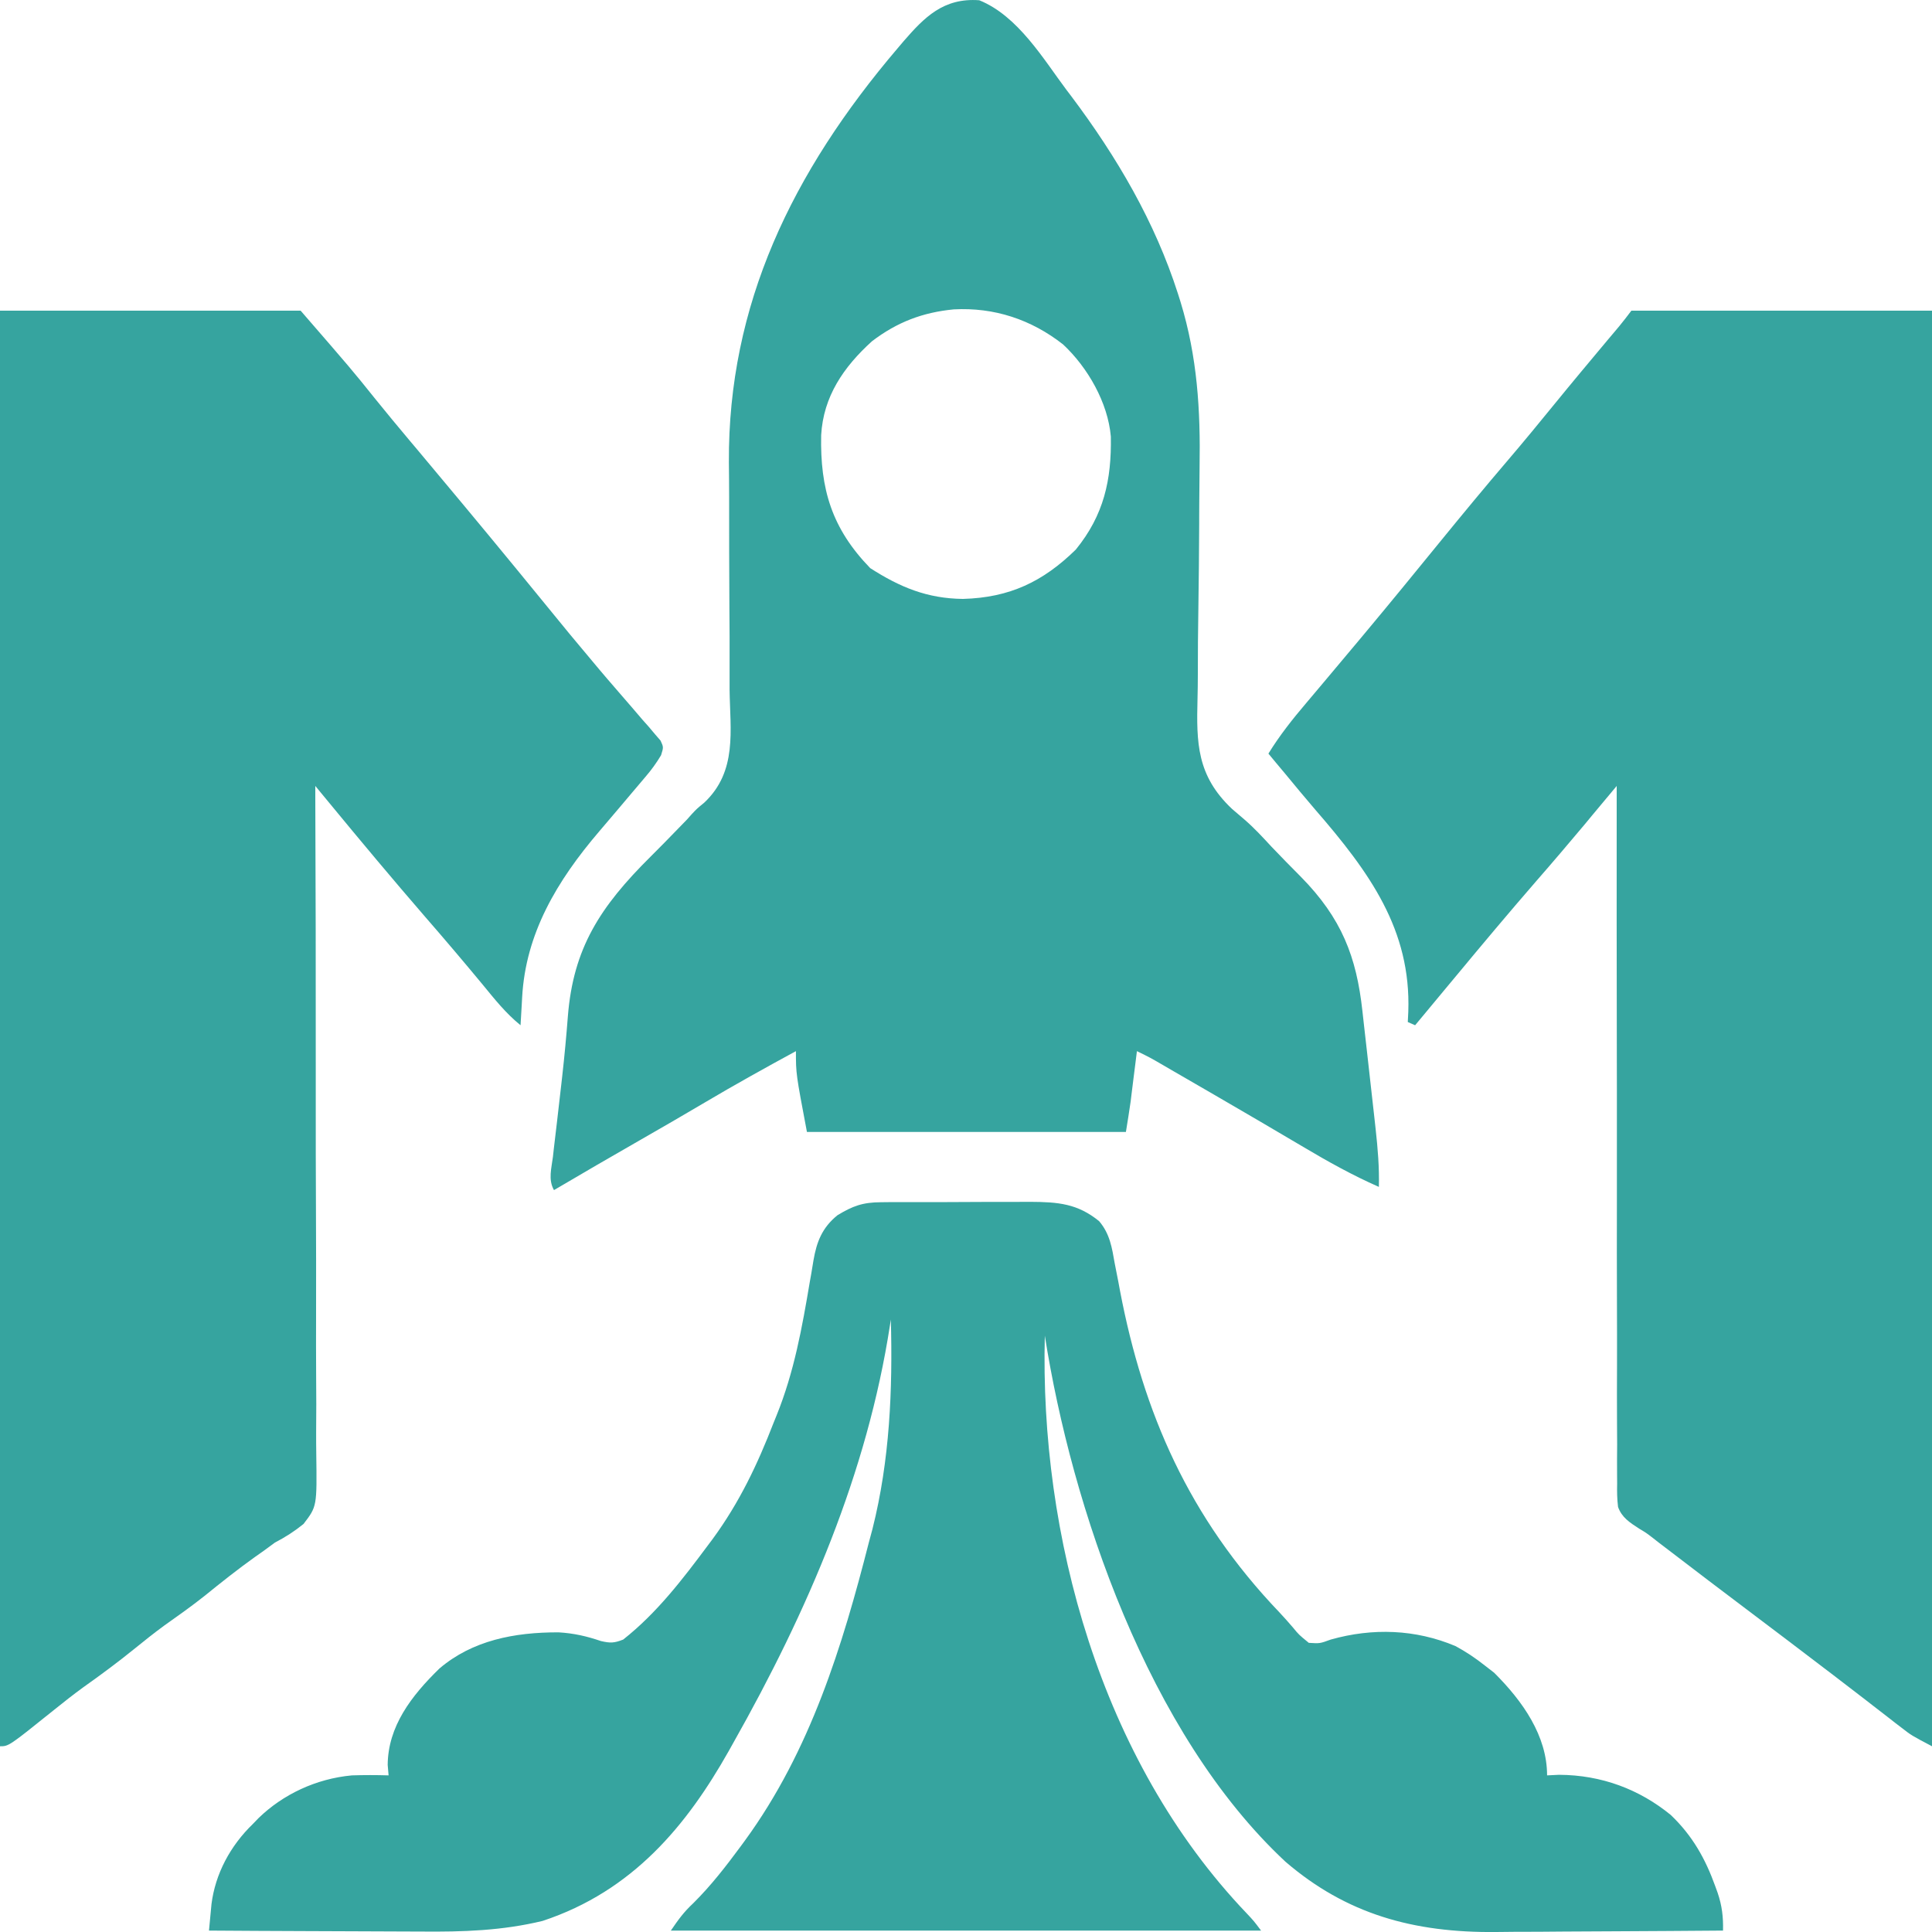
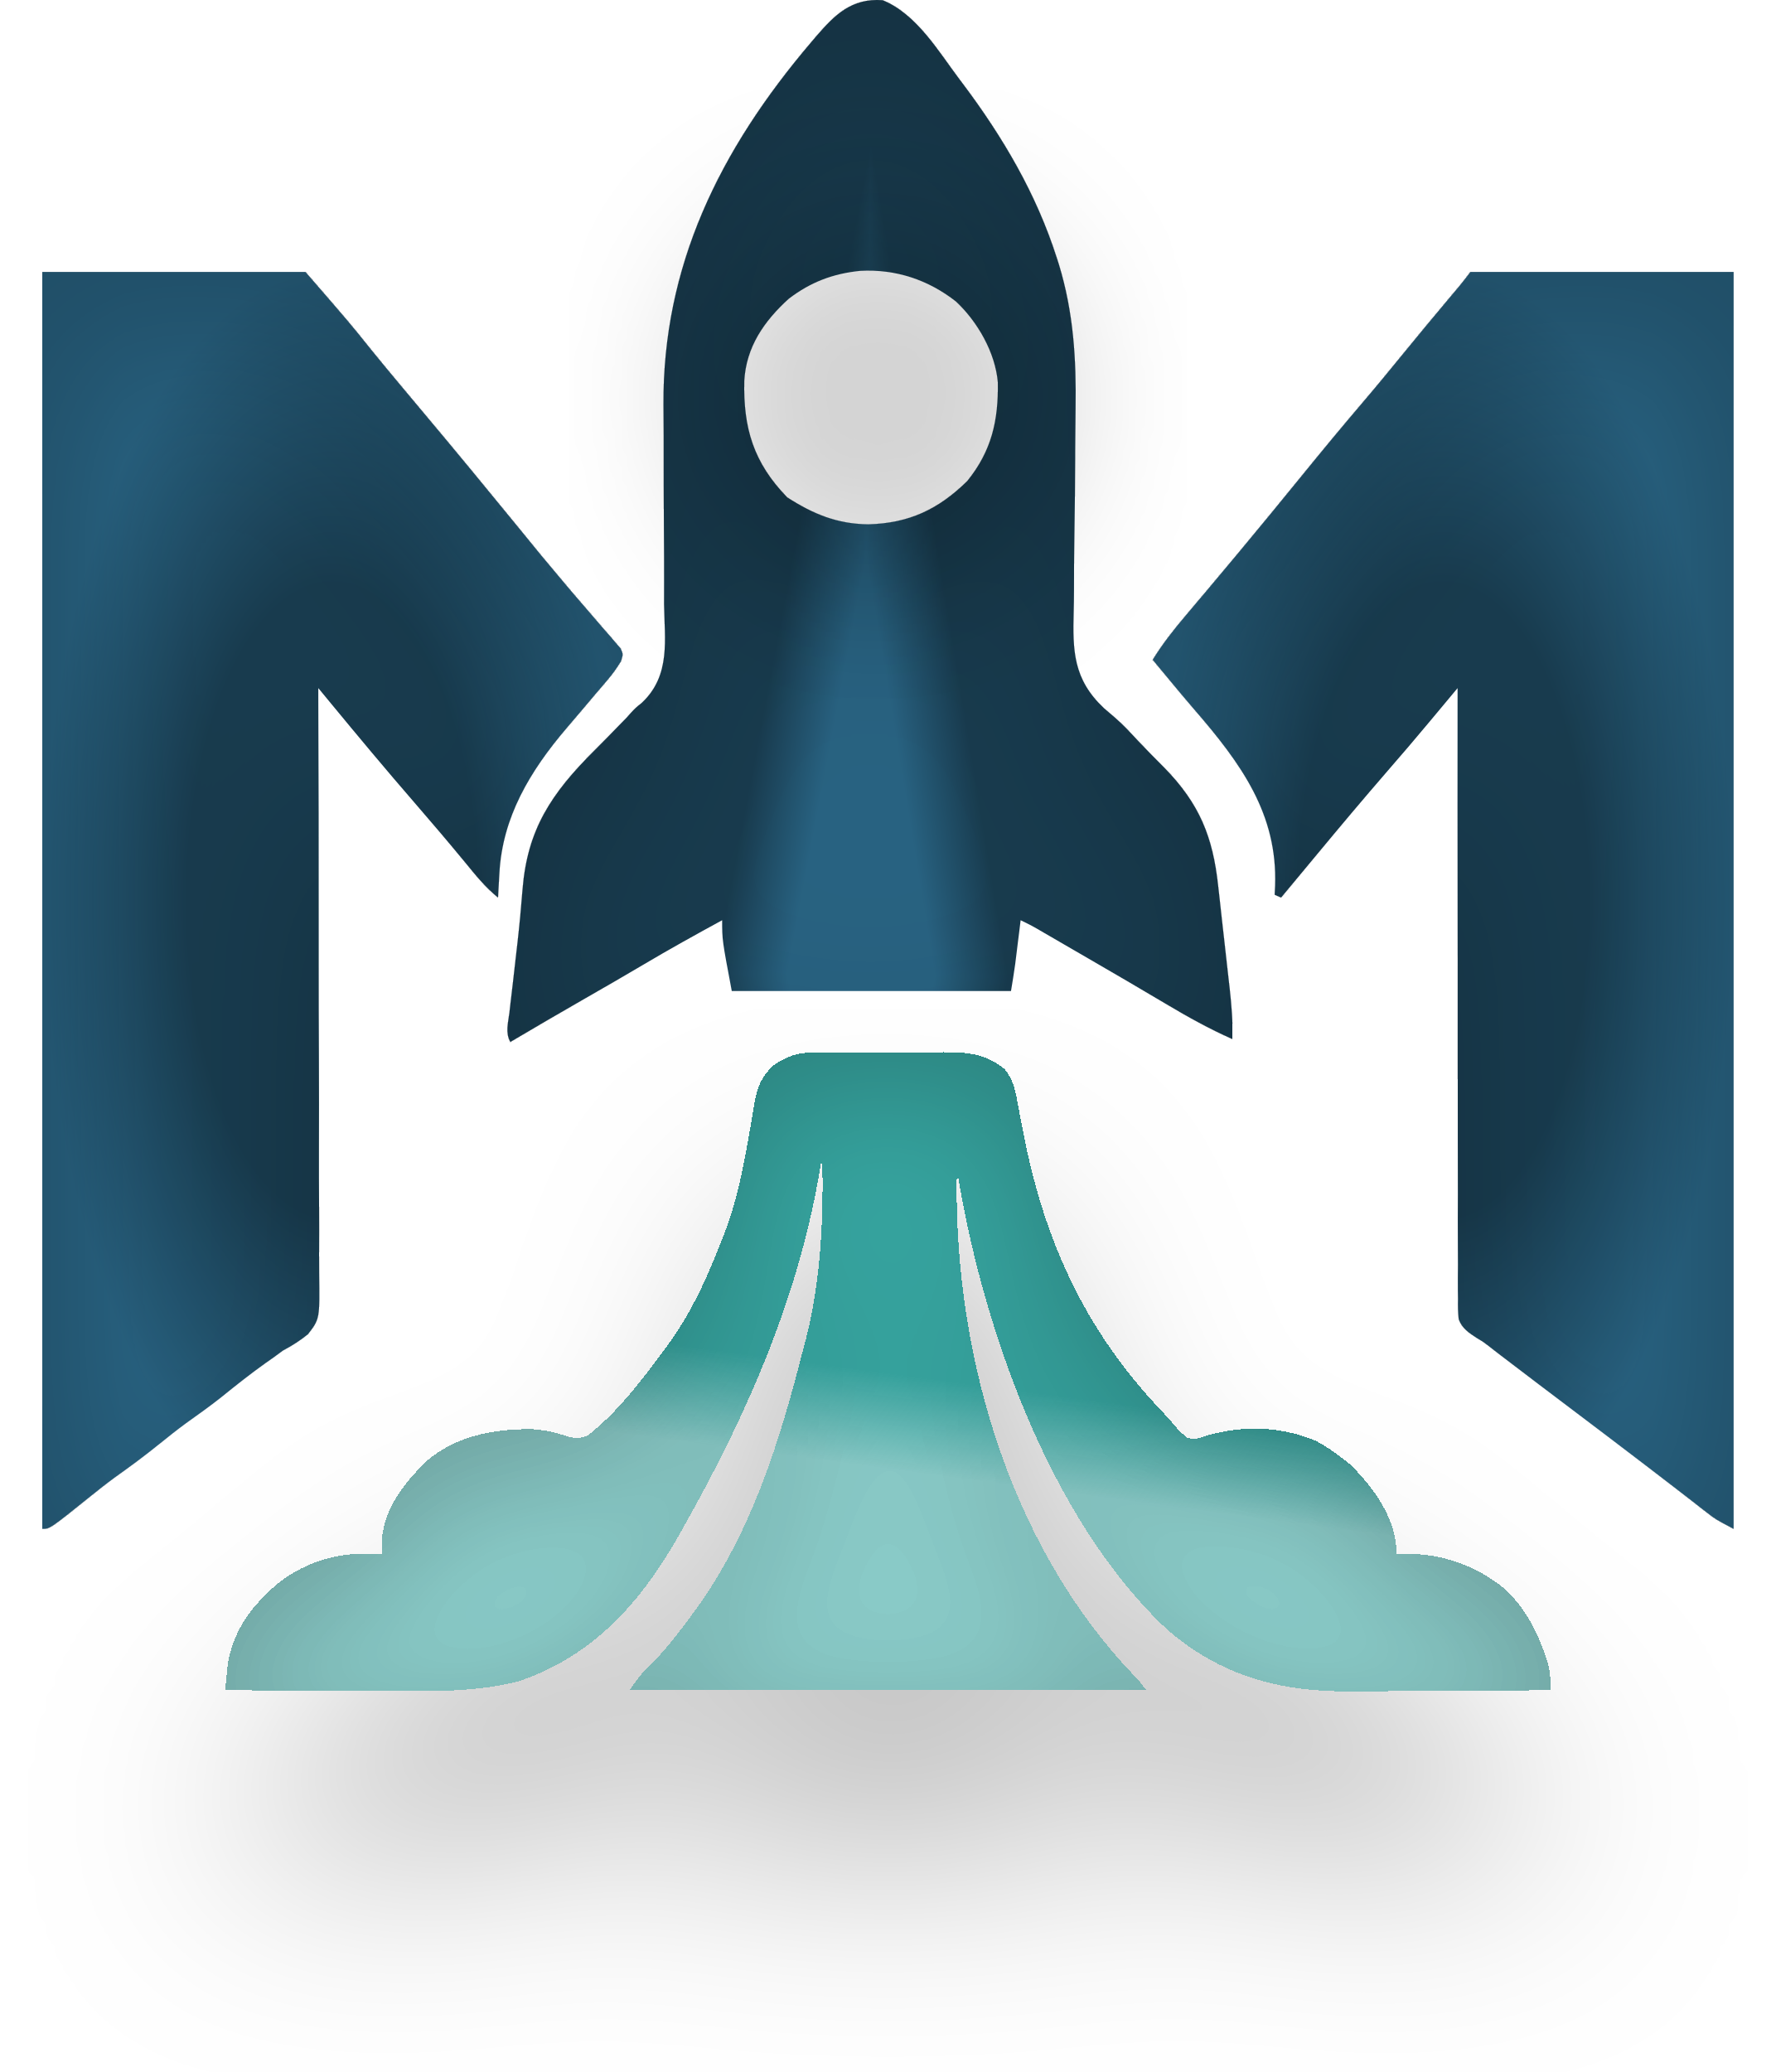
- <svg xmlns="http://www.w3.org/2000/svg" width="30" height="30" viewBox="0 0 30 30" fill="none">
-   <path d="M0 4.824C1.54 4.824 3.081 4.824 4.668 4.824C5.464 5.742 5.464 5.742 5.827 6.194C6.002 6.412 6.182 6.627 6.361 6.841C6.395 6.882 6.429 6.922 6.464 6.963C6.567 7.087 6.671 7.211 6.774 7.334C7.323 7.989 7.868 8.648 8.407 9.309C8.853 9.856 8.853 9.856 9.307 10.397C9.366 10.466 9.366 10.466 9.426 10.537C9.503 10.627 9.581 10.718 9.659 10.807C9.765 10.928 9.869 11.05 9.973 11.172C10.007 11.211 10.041 11.249 10.077 11.289C10.108 11.326 10.139 11.363 10.171 11.401C10.199 11.434 10.227 11.466 10.257 11.5C10.304 11.602 10.304 11.602 10.265 11.727C10.193 11.847 10.117 11.953 10.024 12.061C9.992 12.1 9.959 12.139 9.925 12.178C9.873 12.239 9.873 12.239 9.82 12.302C9.747 12.388 9.675 12.474 9.602 12.56C9.504 12.676 9.406 12.792 9.307 12.907C8.644 13.682 8.162 14.499 8.108 15.484C8.106 15.526 8.103 15.568 8.101 15.611C8.095 15.714 8.089 15.817 8.083 15.92C7.854 15.734 7.682 15.517 7.5 15.295C7.206 14.94 6.907 14.587 6.603 14.238C6.097 13.653 5.602 13.061 5.112 12.466C5.051 12.393 5.051 12.393 4.989 12.317C4.958 12.28 4.927 12.243 4.896 12.204C4.896 12.262 4.896 12.32 4.896 12.38C4.902 13.753 4.904 15.126 4.903 16.499C4.903 16.668 4.903 16.837 4.903 17.006C4.903 17.057 4.903 17.057 4.903 17.108C4.902 17.653 4.904 18.198 4.906 18.742C4.909 19.301 4.909 19.86 4.908 20.42C4.907 20.733 4.907 21.047 4.909 21.361C4.912 21.657 4.912 21.953 4.909 22.248C4.909 22.357 4.909 22.465 4.911 22.573C4.922 23.392 4.922 23.392 4.713 23.664C4.571 23.779 4.434 23.867 4.269 23.953C4.213 23.995 4.157 24.036 4.099 24.078C4.053 24.111 4.007 24.143 3.96 24.176C3.688 24.37 3.431 24.575 3.174 24.783C2.971 24.944 2.759 25.094 2.547 25.244C2.386 25.362 2.232 25.485 2.078 25.61C1.823 25.817 1.561 26.01 1.292 26.201C1.139 26.312 0.993 26.428 0.847 26.545C0.136 27.116 0.136 27.116 0 27.116C0 19.76 0 12.403 0 4.824Z" fill="#36A49F" />
-   <path d="M25.332 4.824C26.872 4.824 28.413 4.824 30 4.824C30 12.18 30 19.537 30 27.116C29.68 26.947 29.68 26.947 29.531 26.831C29.498 26.806 29.464 26.78 29.43 26.754C29.395 26.726 29.36 26.699 29.324 26.671C29.248 26.612 29.172 26.553 29.095 26.494C29.056 26.464 29.018 26.434 28.978 26.403C28.796 26.262 28.614 26.123 28.431 25.983C28.396 25.957 28.36 25.93 28.324 25.902C27.954 25.619 27.582 25.338 27.211 25.058C26.759 24.717 26.307 24.375 25.858 24.03C25.825 24.005 25.792 23.98 25.758 23.954C25.712 23.918 25.712 23.918 25.665 23.881C25.562 23.802 25.562 23.802 25.455 23.738C25.303 23.64 25.183 23.562 25.125 23.4C25.11 23.277 25.108 23.159 25.111 23.036C25.11 22.967 25.11 22.967 25.11 22.896C25.108 22.74 25.11 22.585 25.111 22.43C25.11 22.319 25.11 22.207 25.109 22.096C25.107 21.794 25.108 21.492 25.109 21.19C25.11 20.874 25.109 20.558 25.108 20.242C25.106 19.712 25.106 19.182 25.107 18.652C25.108 18.106 25.108 17.56 25.107 17.014C25.107 16.981 25.107 16.947 25.107 16.912C25.106 16.744 25.106 16.575 25.106 16.406C25.103 15.005 25.103 13.605 25.104 12.204C25.081 12.232 25.059 12.259 25.035 12.287C24.931 12.413 24.826 12.538 24.721 12.663C24.668 12.728 24.668 12.728 24.613 12.794C24.362 13.093 24.109 13.391 23.852 13.685C23.427 14.175 23.012 14.67 22.6 15.167C22.537 15.242 22.474 15.318 22.411 15.394C22.265 15.569 22.119 15.744 21.974 15.92C21.936 15.903 21.898 15.887 21.86 15.87C21.862 15.817 21.865 15.764 21.868 15.709C21.912 14.44 21.27 13.548 20.422 12.571C20.265 12.389 20.113 12.204 19.96 12.019C19.908 11.957 19.857 11.895 19.805 11.834C19.769 11.79 19.733 11.747 19.696 11.702C19.869 11.421 20.069 11.168 20.287 10.912C20.359 10.827 20.43 10.742 20.502 10.657C20.538 10.614 20.575 10.57 20.612 10.526C20.783 10.323 20.953 10.12 21.123 9.917C21.156 9.877 21.189 9.838 21.223 9.797C21.603 9.342 21.977 8.884 22.351 8.425C22.704 7.992 23.06 7.561 23.424 7.135C23.666 6.852 23.901 6.565 24.136 6.277C24.408 5.943 24.685 5.612 24.962 5.281C24.994 5.243 25.026 5.205 25.059 5.166C25.087 5.133 25.115 5.099 25.144 5.065C25.209 4.986 25.271 4.905 25.332 4.824Z" fill="#36A49F" />
-   <path d="M13.684 18.668C13.777 18.667 13.777 18.667 13.87 18.666C13.937 18.666 14.003 18.666 14.071 18.666C14.173 18.666 14.173 18.666 14.277 18.666C14.422 18.665 14.566 18.665 14.71 18.666C14.931 18.666 15.151 18.664 15.372 18.663C15.512 18.663 15.652 18.663 15.793 18.663C15.891 18.662 15.891 18.662 15.992 18.662C16.433 18.664 16.732 18.69 17.067 18.962C17.235 19.159 17.267 19.377 17.309 19.616C17.328 19.711 17.346 19.806 17.365 19.901C17.374 19.949 17.383 19.997 17.392 20.046C17.753 21.934 18.457 23.562 19.866 25.036C19.938 25.113 20.009 25.192 20.077 25.272C20.168 25.383 20.168 25.383 20.323 25.51C20.494 25.521 20.494 25.521 20.664 25.459C21.314 25.275 21.981 25.299 22.6 25.56C22.765 25.649 22.911 25.747 23.055 25.861C23.103 25.898 23.151 25.936 23.201 25.974C23.647 26.418 24.023 26.955 24.023 27.568C24.084 27.565 24.145 27.562 24.208 27.559C24.873 27.562 25.46 27.787 25.944 28.183C26.285 28.509 26.483 28.869 26.634 29.288C26.646 29.322 26.659 29.355 26.671 29.39C26.74 29.593 26.76 29.768 26.755 29.978C26.192 29.983 25.629 29.986 25.066 29.989C24.804 29.99 24.542 29.991 24.281 29.993C24.027 29.996 23.774 29.997 23.521 29.997C23.425 29.998 23.329 29.998 23.234 30C21.944 30.014 20.904 29.719 19.962 28.91C17.822 26.916 16.642 23.395 16.224 20.74C16.145 23.812 17.07 27.316 19.361 29.713C19.469 29.828 19.469 29.828 19.582 29.978C16.558 29.978 13.534 29.978 10.417 29.978C10.536 29.804 10.616 29.692 10.766 29.552C11.042 29.278 11.273 28.979 11.499 28.673C11.533 28.627 11.533 28.627 11.568 28.579C12.584 27.186 13.083 25.552 13.491 23.953C13.51 23.883 13.529 23.812 13.548 23.741C13.817 22.672 13.862 21.58 13.833 20.489C13.829 20.519 13.824 20.549 13.819 20.58C13.466 22.867 12.546 25.01 11.385 27.066C11.362 27.108 11.338 27.15 11.314 27.193C10.668 28.337 9.832 29.363 8.425 29.828C7.796 29.98 7.189 29.999 6.541 29.993C6.446 29.993 6.35 29.992 6.254 29.992C6.005 29.992 5.756 29.99 5.507 29.989C5.252 29.987 4.996 29.986 4.741 29.986C4.242 29.984 3.743 29.982 3.245 29.978C3.253 29.89 3.261 29.802 3.27 29.714C3.277 29.641 3.277 29.641 3.284 29.566C3.343 29.1 3.572 28.665 3.928 28.321C3.972 28.276 3.972 28.276 4.016 28.23C4.392 27.865 4.907 27.619 5.465 27.568C5.655 27.562 5.844 27.562 6.034 27.568C6.029 27.514 6.025 27.46 6.02 27.405C6.025 26.808 6.385 26.335 6.824 25.908C7.336 25.472 7.987 25.345 8.674 25.347C8.912 25.361 9.11 25.407 9.331 25.482C9.478 25.516 9.537 25.514 9.677 25.459C10.201 25.046 10.603 24.518 10.987 24.003C11.012 23.969 11.038 23.934 11.065 23.899C11.483 23.329 11.763 22.736 12.011 22.096C12.027 22.057 12.042 22.019 12.058 21.98C12.332 21.304 12.456 20.609 12.575 19.902C12.582 19.863 12.589 19.825 12.596 19.785C12.608 19.713 12.62 19.64 12.632 19.568C12.681 19.286 12.764 19.065 13.004 18.87C13.241 18.727 13.394 18.669 13.684 18.668Z" fill="#36A49F" />
-   <path fill-rule="evenodd" clip-rule="evenodd" d="M14.032 0.639C14.352 0.271 14.649 -0.037 15.206 0.004C15.809 0.247 16.208 0.927 16.561 1.397C16.583 1.426 16.605 1.455 16.628 1.485C17.35 2.445 17.935 3.45 18.291 4.56C18.304 4.602 18.318 4.644 18.331 4.687C18.593 5.543 18.642 6.37 18.627 7.252C18.625 7.444 18.623 7.636 18.622 7.828C18.622 7.927 18.622 7.927 18.621 8.028C18.621 8.077 18.621 8.078 18.621 8.128C18.619 8.574 18.615 9.019 18.608 9.464C18.602 9.8 18.6 10.135 18.6 10.47C18.6 10.597 18.598 10.724 18.595 10.851C18.578 11.533 18.582 12.043 19.13 12.56C19.194 12.616 19.259 12.671 19.324 12.726C19.476 12.857 19.608 13.001 19.742 13.146C19.892 13.303 20.044 13.459 20.198 13.613C20.835 14.259 21.063 14.859 21.155 15.695C21.162 15.761 21.17 15.826 21.177 15.893C21.193 16.032 21.209 16.169 21.224 16.308C21.243 16.483 21.263 16.66 21.283 16.835C21.302 17.005 21.321 17.174 21.34 17.343C21.347 17.405 21.354 17.468 21.361 17.533C21.394 17.834 21.419 18.128 21.411 18.43C20.998 18.248 20.617 18.035 20.235 17.808C19.774 17.534 19.309 17.264 18.845 16.994C18.708 16.915 18.571 16.836 18.434 16.756C18.349 16.707 18.264 16.657 18.178 16.608C18.139 16.585 18.099 16.562 18.058 16.538C17.86 16.423 17.86 16.423 17.654 16.322C17.646 16.383 17.639 16.444 17.631 16.507C17.621 16.588 17.61 16.67 17.6 16.752C17.593 16.812 17.593 16.812 17.585 16.873C17.578 16.933 17.578 16.933 17.57 16.993C17.566 17.029 17.561 17.065 17.557 17.102C17.535 17.261 17.508 17.419 17.483 17.577H12.53C12.359 16.673 12.359 16.673 12.359 16.322C11.883 16.581 11.409 16.844 10.945 17.119C10.608 17.319 10.269 17.514 9.929 17.709C9.485 17.964 9.042 18.22 8.602 18.48C8.509 18.316 8.564 18.14 8.586 17.962C8.59 17.92 8.595 17.878 8.6 17.834C8.616 17.696 8.632 17.558 8.649 17.42C8.671 17.231 8.692 17.042 8.714 16.854C8.719 16.807 8.724 16.761 8.73 16.713C8.765 16.402 8.794 16.091 8.818 15.779C8.902 14.725 9.316 14.082 10.101 13.303C10.245 13.16 10.387 13.015 10.527 12.87C10.573 12.822 10.619 12.775 10.667 12.726C10.691 12.699 10.714 12.673 10.739 12.645C10.822 12.556 10.823 12.556 10.935 12.464C11.453 11.977 11.337 11.339 11.329 10.715C11.329 10.587 11.329 10.46 11.329 10.333C11.33 10.033 11.329 9.733 11.326 9.432C11.322 8.865 11.322 8.298 11.322 7.731C11.322 7.547 11.32 7.363 11.318 7.178C11.305 4.737 12.295 2.678 13.943 0.744C13.986 0.692 13.987 0.692 14.032 0.639ZM16.507 5.348C16.015 4.962 15.439 4.77 14.81 4.804C14.325 4.851 13.928 5.003 13.54 5.299C13.099 5.699 12.785 6.156 12.751 6.757C12.734 7.59 12.913 8.204 13.513 8.822C13.974 9.118 14.397 9.294 14.953 9.3C15.678 9.28 16.195 9.033 16.705 8.534C17.141 7.998 17.261 7.453 17.249 6.779C17.204 6.253 16.891 5.706 16.507 5.348Z" fill="#36A49F" />
+ <svg xmlns="http://www.w3.org/2000/svg" width="42" height="49" viewBox="0 0 42 49" fill="none">
+   <g filter="url(#filter0_i_238_60)">
+     <path d="M1 6.432C3.054 6.432 5.108 6.432 7.224 6.432C8.286 7.656 8.286 7.656 8.769 8.259C9.003 8.549 9.242 8.835 9.482 9.122C9.527 9.176 9.572 9.229 9.618 9.285C9.756 9.449 9.894 9.614 10.032 9.779C10.765 10.653 11.49 11.53 12.21 12.413C12.803 13.142 12.803 13.142 13.41 13.863C13.488 13.955 13.488 13.955 13.568 14.049C13.671 14.17 13.774 14.29 13.879 14.41C14.019 14.571 14.158 14.733 14.297 14.896C14.343 14.947 14.388 14.999 14.435 15.052C14.477 15.101 14.518 15.15 14.561 15.201C14.599 15.245 14.637 15.288 14.676 15.333C14.738 15.469 14.738 15.469 14.687 15.636C14.591 15.796 14.489 15.937 14.366 16.082C14.322 16.133 14.279 16.185 14.234 16.238C14.164 16.319 14.164 16.319 14.093 16.402C13.996 16.517 13.9 16.632 13.803 16.746C13.672 16.901 13.541 17.055 13.409 17.209C12.525 18.243 11.883 19.332 11.811 20.645C11.808 20.701 11.805 20.757 11.801 20.814C11.793 20.952 11.786 21.089 11.778 21.226C11.472 20.979 11.242 20.689 11 20.394C10.608 19.919 10.209 19.45 9.805 18.984C9.129 18.205 8.47 17.415 7.816 16.622C7.734 16.523 7.734 16.523 7.652 16.423C7.611 16.373 7.57 16.324 7.528 16.273C7.528 16.35 7.528 16.427 7.528 16.506C7.536 18.337 7.539 20.168 7.537 21.998C7.537 22.224 7.537 22.449 7.537 22.675C7.537 22.742 7.537 22.742 7.537 22.811C7.536 23.537 7.539 24.263 7.542 24.989C7.545 25.735 7.546 26.48 7.543 27.226C7.542 27.645 7.543 28.063 7.546 28.482C7.549 28.876 7.549 29.27 7.546 29.664C7.545 29.809 7.546 29.953 7.548 30.098C7.563 31.19 7.563 31.19 7.284 31.552C7.095 31.705 6.912 31.822 6.693 31.938C6.618 31.993 6.543 32.048 6.465 32.105C6.404 32.148 6.343 32.191 6.28 32.235C5.918 32.493 5.574 32.766 5.231 33.044C4.961 33.258 4.679 33.458 4.397 33.659C4.182 33.817 3.976 33.98 3.77 34.147C3.431 34.422 3.081 34.68 2.722 34.935C2.519 35.083 2.324 35.237 2.129 35.394C1.181 36.155 1.181 36.155 1 36.155C1 26.346 1 16.538 1 6.432Z" fill="url(#paint0_radial_238_60)" />
+   </g>
+   <g filter="url(#filter1_i_238_60)">
+     <path d="M34.776 6.432C36.83 6.432 38.884 6.432 41 6.432C41 16.24 41 26.049 41 36.155C40.573 35.929 40.573 35.929 40.374 35.775C40.33 35.741 40.286 35.707 40.24 35.672C40.194 35.635 40.147 35.599 40.099 35.561C39.997 35.483 39.895 35.404 39.794 35.325C39.742 35.285 39.69 35.245 39.637 35.204C39.395 35.017 39.151 34.831 38.908 34.645C38.861 34.609 38.814 34.573 38.765 34.536C38.272 34.159 37.777 33.785 37.281 33.41C36.678 32.956 36.076 32.499 35.477 32.041C35.433 32.007 35.389 31.973 35.343 31.938C35.282 31.89 35.282 31.89 35.221 31.842C35.083 31.736 35.083 31.736 34.94 31.651C34.737 31.52 34.578 31.415 34.499 31.2C34.48 31.036 34.478 30.879 34.482 30.715C34.48 30.622 34.48 30.622 34.479 30.527C34.477 30.321 34.479 30.114 34.481 29.907C34.48 29.758 34.48 29.61 34.479 29.461C34.476 29.058 34.477 28.656 34.479 28.253C34.48 27.832 34.478 27.411 34.477 26.989C34.475 26.283 34.475 25.576 34.476 24.869C34.477 24.142 34.477 23.414 34.476 22.686C34.476 22.641 34.475 22.596 34.475 22.55C34.475 22.325 34.474 22.099 34.474 21.874C34.47 20.007 34.47 18.14 34.472 16.273C34.442 16.309 34.412 16.346 34.38 16.383C34.241 16.55 34.101 16.717 33.962 16.884C33.89 16.97 33.89 16.97 33.817 17.058C33.483 17.458 33.146 17.854 32.803 18.247C32.237 18.9 31.683 19.559 31.133 20.222C31.049 20.323 30.965 20.424 30.881 20.525C30.687 20.759 30.492 20.992 30.298 21.226C30.248 21.204 30.198 21.182 30.146 21.16C30.15 21.089 30.153 21.018 30.157 20.946C30.216 19.253 29.36 18.064 28.23 16.761C28.02 16.518 27.817 16.272 27.613 16.026C27.544 15.943 27.476 15.861 27.407 15.778C27.359 15.72 27.311 15.662 27.262 15.603C27.493 15.228 27.759 14.89 28.049 14.549C28.145 14.435 28.24 14.322 28.335 14.209C28.384 14.152 28.433 14.094 28.483 14.035C28.711 13.764 28.938 13.493 29.164 13.222C29.208 13.17 29.252 13.117 29.297 13.063C29.804 12.456 30.303 11.845 30.802 11.233C31.272 10.655 31.747 10.081 32.232 9.513C32.554 9.136 32.868 8.753 33.181 8.37C33.544 7.924 33.913 7.482 34.283 7.041C34.326 6.991 34.368 6.94 34.412 6.888C34.449 6.843 34.487 6.799 34.525 6.753C34.612 6.648 34.694 6.54 34.776 6.432Z" fill="url(#paint1_radial_238_60)" />
+   </g>
+   <g filter="url(#filter2_di_238_60)">
+     <path d="M19.246 24.89C19.369 24.889 19.369 24.889 19.494 24.888C19.582 24.888 19.67 24.888 19.761 24.888C19.897 24.888 19.897 24.888 20.037 24.887C20.229 24.887 20.422 24.887 20.614 24.887C20.908 24.887 21.202 24.886 21.495 24.884C21.683 24.884 21.87 24.884 22.057 24.884C22.188 24.883 22.188 24.883 22.322 24.882C22.91 24.885 23.309 24.92 23.756 25.282C23.98 25.546 24.023 25.836 24.079 26.155C24.103 26.282 24.128 26.408 24.153 26.534C24.165 26.598 24.177 26.662 24.19 26.728C24.671 29.246 25.609 31.417 27.487 33.382C27.584 33.484 27.679 33.589 27.769 33.696C27.891 33.844 27.891 33.844 28.097 34.013C28.326 34.029 28.326 34.029 28.552 33.946C29.418 33.7 30.308 33.732 31.133 34.08C31.354 34.198 31.547 34.33 31.74 34.481C31.804 34.531 31.868 34.581 31.934 34.632C32.529 35.224 33.03 35.94 33.03 36.758C33.112 36.754 33.193 36.749 33.277 36.745C34.163 36.749 34.947 37.05 35.592 37.578C36.047 38.012 36.31 38.492 36.512 39.05C36.529 39.096 36.545 39.141 36.562 39.187C36.653 39.457 36.68 39.691 36.673 39.971C35.923 39.977 35.172 39.982 34.421 39.985C34.072 39.986 33.723 39.988 33.374 39.991C33.037 39.994 32.699 39.996 32.361 39.996C32.234 39.997 32.106 39.998 31.978 39.999C30.258 40.018 28.873 39.626 27.616 38.547C24.762 35.889 23.189 31.193 22.632 27.653C22.526 31.749 23.76 36.421 26.815 39.618C26.958 39.77 26.958 39.77 27.11 39.971C23.077 39.971 19.045 39.971 14.89 39.971C15.048 39.739 15.155 39.589 15.355 39.402C15.722 39.037 16.031 38.639 16.332 38.23C16.378 38.169 16.378 38.169 16.424 38.106C17.779 36.249 18.444 34.07 18.988 31.938C19.014 31.843 19.039 31.749 19.064 31.655C19.422 30.229 19.482 28.773 19.444 27.318C19.438 27.359 19.432 27.399 19.426 27.44C18.955 30.489 17.727 33.347 16.18 36.088C16.149 36.144 16.118 36.2 16.086 36.257C15.224 37.783 14.109 39.151 12.233 39.77C11.395 39.974 10.586 39.998 9.722 39.991C9.594 39.99 9.466 39.99 9.339 39.99C9.007 39.989 8.675 39.987 8.343 39.985C8.002 39.983 7.662 39.982 7.321 39.981C6.656 39.979 5.991 39.975 5.326 39.971C5.337 39.854 5.348 39.736 5.36 39.619C5.369 39.521 5.369 39.521 5.378 39.421C5.458 38.8 5.762 38.22 6.237 37.762C6.295 37.701 6.295 37.701 6.355 37.64C6.856 37.153 7.542 36.825 8.286 36.758C8.54 36.749 8.792 36.749 9.045 36.758C9.039 36.686 9.033 36.614 9.026 36.54C9.033 35.745 9.513 35.114 10.099 34.544C10.782 33.963 11.649 33.794 12.565 33.796C12.882 33.815 13.146 33.876 13.441 33.975C13.638 34.022 13.717 34.019 13.903 33.946C14.601 33.395 15.137 32.691 15.649 32.005C15.683 31.959 15.718 31.913 15.753 31.865C16.311 31.106 16.684 30.314 17.015 29.461C17.036 29.41 17.056 29.359 17.078 29.306C17.442 28.406 17.608 27.479 17.767 26.536C17.776 26.485 17.785 26.433 17.794 26.381C17.811 26.284 17.827 26.187 17.842 26.09C17.908 25.715 18.018 25.42 18.339 25.159C18.655 24.969 18.859 24.892 19.246 24.89Z" fill="url(#paint2_linear_238_60)" style="mix-blend-mode:lighten" shape-rendering="crispEdges" />
+   </g>
+   <g filter="url(#filter3_i_238_60)">
+     <g clip-path="url(#paint3_diamond_238_60_clip_path)" data-figma-skip-parse="true">
+       <g transform="matrix(0.000235326 -0.0197255 0.00348289 4.1551e-05 20.3648 23.0588)">
+         <rect x="0" y="0" width="1174.13" height="2527.41" fill="url(#paint3_diamond_238_60)" opacity="1" shape-rendering="crispEdges" />
+         <rect x="0" y="0" width="1174.13" height="2527.41" transform="scale(1 -1)" fill="url(#paint3_diamond_238_60)" opacity="1" shape-rendering="crispEdges" />
+         <rect x="0" y="0" width="1174.13" height="2527.41" transform="scale(-1 1)" fill="url(#paint3_diamond_238_60)" opacity="1" shape-rendering="crispEdges" />
+         <rect x="0" y="0" width="1174.13" height="2527.41" transform="scale(-1)" fill="url(#paint3_diamond_238_60)" opacity="1" shape-rendering="crispEdges" />
+       </g>
+     </g>
+     <path fill-rule="evenodd" clip-rule="evenodd" d="M19.309 0.852C19.736 0.361 20.132 -0.05 20.875 0.005C21.679 0.329 22.21 1.236 22.682 1.862C22.711 1.901 22.74 1.94 22.771 1.98C23.733 3.26 24.513 4.6 24.987 6.08C25.006 6.136 25.023 6.192 25.042 6.249C25.39 7.391 25.456 8.493 25.437 9.67C25.433 9.926 25.431 10.182 25.43 10.438C25.429 10.569 25.429 10.569 25.428 10.704C25.428 10.77 25.428 10.77 25.428 10.838C25.425 11.431 25.42 12.025 25.41 12.619C25.402 13.066 25.4 13.513 25.4 13.96C25.4 14.13 25.397 14.299 25.393 14.468C25.37 15.377 25.376 16.057 26.107 16.746C26.192 16.821 26.279 16.895 26.366 16.968C26.568 17.142 26.744 17.335 26.923 17.528C27.123 17.737 27.325 17.945 27.531 18.15C28.38 19.013 28.684 19.811 28.807 20.927C28.817 21.014 28.826 21.102 28.837 21.191C28.858 21.375 28.878 21.559 28.898 21.743C28.924 21.978 28.951 22.213 28.977 22.447C29.003 22.673 29.028 22.898 29.053 23.124C29.063 23.207 29.072 23.291 29.082 23.377C29.126 23.778 29.159 24.171 29.148 24.574C28.598 24.33 28.089 24.047 27.58 23.744C26.965 23.378 26.346 23.018 25.726 22.659C25.544 22.553 25.361 22.448 25.179 22.342C25.065 22.276 24.951 22.21 24.838 22.144C24.785 22.113 24.732 22.082 24.677 22.051C24.414 21.897 24.414 21.897 24.138 21.762C24.128 21.843 24.118 21.925 24.108 22.009C24.094 22.118 24.081 22.227 24.067 22.335C24.057 22.416 24.057 22.416 24.047 22.498C24.037 22.577 24.037 22.577 24.027 22.658C24.021 22.706 24.015 22.754 24.009 22.803C23.98 23.014 23.945 23.225 23.91 23.436H17.307C17.079 22.231 17.079 22.231 17.079 21.762C16.444 22.108 15.813 22.458 15.193 22.826C14.745 23.091 14.292 23.352 13.839 23.611C13.247 23.951 12.656 24.293 12.07 24.641C11.946 24.422 12.019 24.187 12.048 23.95C12.054 23.893 12.06 23.837 12.067 23.779C12.088 23.595 12.11 23.411 12.132 23.227C12.161 22.975 12.19 22.723 12.218 22.472C12.225 22.41 12.232 22.348 12.24 22.284C12.287 21.869 12.325 21.454 12.358 21.038C12.469 19.634 13.021 18.776 14.069 17.737C14.26 17.547 14.449 17.353 14.636 17.159C14.698 17.096 14.759 17.033 14.823 16.968C14.854 16.932 14.886 16.897 14.919 16.86C15.03 16.741 15.03 16.741 15.181 16.619C15.87 15.97 15.716 15.119 15.705 14.286C15.705 14.117 15.705 13.947 15.706 13.777C15.707 13.377 15.705 12.977 15.702 12.576C15.696 11.821 15.696 11.064 15.696 10.308C15.696 10.063 15.694 9.817 15.691 9.571C15.674 6.316 16.993 3.57 19.19 0.992C19.249 0.923 19.249 0.923 19.309 0.852ZM22.609 7.13C21.953 6.616 21.185 6.36 20.347 6.405C19.701 6.469 19.17 6.671 18.654 7.065C18.066 7.599 17.647 8.208 17.602 9.01C17.578 10.12 17.817 10.938 18.618 11.762C19.232 12.157 19.797 12.392 20.538 12.4C21.504 12.373 22.193 12.045 22.874 11.378C23.455 10.663 23.615 9.937 23.599 9.038C23.538 8.337 23.121 7.608 22.609 7.13Z" data-figma-gradient-fill="{&quot;type&quot;:&quot;GRADIENT_DIAMOND&quot;,&quot;stops&quot;:[{&quot;color&quot;:{&quot;r&quot;:0.15686275064945221,&quot;g&quot;:0.38431373238563538,&quot;b&quot;:0.50588238239288330,&quot;a&quot;:1.0},&quot;position&quot;:0.0},{&quot;color&quot;:{&quot;r&quot;:0.15686275064945221,&quot;g&quot;:0.38431373238563538,&quot;b&quot;:0.50588238239288330,&quot;a&quot;:1.0},&quot;position&quot;:0.50},{&quot;color&quot;:{&quot;r&quot;:0.094117648899555206,&quot;g&quot;:0.23137255012989044,&quot;b&quot;:0.30588236451148987,&quot;a&quot;:1.0},&quot;position&quot;:1.0}],&quot;stopsVar&quot;:[{&quot;color&quot;:{&quot;r&quot;:0.15686275064945221,&quot;g&quot;:0.38431373238563538,&quot;b&quot;:0.50588238239288330,&quot;a&quot;:1.0},&quot;position&quot;:0.0},{&quot;color&quot;:{&quot;r&quot;:0.15686275064945221,&quot;g&quot;:0.38431373238563538,&quot;b&quot;:0.50588238239288330,&quot;a&quot;:1.0},&quot;position&quot;:0.50},{&quot;color&quot;:{&quot;r&quot;:0.094117648899555206,&quot;g&quot;:0.23137255012989044,&quot;b&quot;:0.30588236451148987,&quot;a&quot;:1.0},&quot;position&quot;:1.0}],&quot;transform&quot;:{&quot;m00&quot;:0.47065204381942749,&quot;m01&quot;:6.9657702445983887,&quot;m02&quot;:16.646558761596680,&quot;m10&quot;:-39.450962066650391,&quot;m11&quot;:0.083101995289325714,&quot;m12&quot;:42.742740631103516},&quot;opacity&quot;:1.0,&quot;blendMode&quot;:&quot;NORMAL&quot;,&quot;visible&quot;:true}" />
+   </g>
+   <g filter="url(#filter4_if_238_60)">
+     <circle cx="20.765" cy="9.412" r="2.794" stroke="black" stroke-opacity="0.5" />
+   </g>
+   <defs>
+     <filter id="filter0_i_238_60" x="1" y="6.432" width="13.724" height="31.724" filterUnits="userSpaceOnUse" color-interpolation-filters="sRGB">
+       <feFlood flood-opacity="0" result="BackgroundImageFix" />
+       <feBlend mode="normal" in="SourceGraphic" in2="BackgroundImageFix" result="shape" />
+       <feColorMatrix in="SourceAlpha" type="matrix" values="0 0 0 0 0 0 0 0 0 0 0 0 0 0 0 0 0 0 127 0" result="hardAlpha" />
+       <feOffset dy="2" />
+       <feGaussianBlur stdDeviation="2" />
+       <feComposite in2="hardAlpha" operator="arithmetic" k2="-1" k3="1" />
+       <feColorMatrix type="matrix" values="0 0 0 0 0 0 0 0 0 0 0 0 0 0 0 0 0 0 0.2 0" />
+       <feBlend mode="plus-darker" in2="shape" result="effect1_innerShadow_238_60" />
+     </filter>
+     <filter id="filter1_i_238_60" x="27.262" y="6.432" width="13.738" height="31.724" filterUnits="userSpaceOnUse" color-interpolation-filters="sRGB">
+       <feFlood flood-opacity="0" result="BackgroundImageFix" />
+       <feBlend mode="normal" in="SourceGraphic" in2="BackgroundImageFix" result="shape" />
+       <feColorMatrix in="SourceAlpha" type="matrix" values="0 0 0 0 0 0 0 0 0 0 0 0 0 0 0 0 0 0 127 0" result="hardAlpha" />
+       <feOffset dy="2" />
+       <feGaussianBlur stdDeviation="2" />
+       <feComposite in2="hardAlpha" operator="arithmetic" k2="-1" k3="1" />
+       <feColorMatrix type="matrix" values="0 0 0 0 0 0 0 0 0 0 0 0 0 0 0 0 0 0 0.2 0" />
+       <feBlend mode="plus-darker" in2="shape" result="effect1_innerShadow_238_60" />
+     </filter>
+     <filter id="filter2_di_238_60" x="0.326" y="23.882" width="41.348" height="25.118" filterUnits="userSpaceOnUse" color-interpolation-filters="sRGB">
+       <feFlood flood-opacity="0" result="BackgroundImageFix" />
+       <feColorMatrix in="SourceAlpha" type="matrix" values="0 0 0 0 0 0 0 0 0 0 0 0 0 0 0 0 0 0 127 0" result="hardAlpha" />
+       <feOffset dy="4" />
+       <feGaussianBlur stdDeviation="2.5" />
+       <feComposite in2="hardAlpha" operator="out" />
+       <feColorMatrix type="matrix" values="0 0 0 0 0 0 0 0 0 0 0 0 0 0 0 0 0 0 0.25 0" />
+       <feBlend mode="normal" in2="BackgroundImageFix" result="effect1_dropShadow_238_60" />
+       <feBlend mode="normal" in="SourceGraphic" in2="effect1_dropShadow_238_60" result="shape" />
+       <feColorMatrix in="SourceAlpha" type="matrix" values="0 0 0 0 0 0 0 0 0 0 0 0 0 0 0 0 0 0 127 0" result="hardAlpha" />
+       <feOffset dy="1" />
+       <feGaussianBlur stdDeviation="1.5" />
+       <feComposite in2="hardAlpha" operator="arithmetic" k2="-1" k3="1" />
+       <feColorMatrix type="matrix" values="0 0 0 0 0 0 0 0 0 0 0 0 0 0 0 0 0 0 0.2 0" />
+       <feBlend mode="plus-darker" in2="shape" result="effect2_innerShadow_238_60" />
+     </filter>
+     <filter id="filter3_i_238_60" x="12" y="0" width="17.15" height="26.641" filterUnits="userSpaceOnUse" color-interpolation-filters="sRGB">
+       <feFlood flood-opacity="0" result="BackgroundImageFix" />
+       <feBlend mode="normal" in="SourceGraphic" in2="BackgroundImageFix" result="shape" />
+       <feColorMatrix in="SourceAlpha" type="matrix" values="0 0 0 0 0 0 0 0 0 0 0 0 0 0 0 0 0 0 127 0" result="hardAlpha" />
+       <feOffset dy="2" />
+       <feGaussianBlur stdDeviation="2" />
+       <feComposite in2="hardAlpha" operator="arithmetic" k2="-1" k3="1" />
+       <feColorMatrix type="matrix" values="0 0 0 0 0 0 0 0 0 0 0 0 0 0 0 0 0 0 0.15 0" />
+       <feBlend mode="darken" in2="shape" result="effect1_innerShadow_238_60" />
+     </filter>
+     <clipPath id="paint3_diamond_238_60_clip_path">
+       <path fill-rule="evenodd" clip-rule="evenodd" d="M19.309 0.852C19.736 0.361 20.132 -0.05 20.875 0.005C21.679 0.329 22.21 1.236 22.682 1.862C22.711 1.901 22.74 1.94 22.771 1.98C23.733 3.26 24.513 4.6 24.987 6.08C25.006 6.136 25.023 6.192 25.042 6.249C25.39 7.391 25.456 8.493 25.437 9.67C25.433 9.926 25.431 10.182 25.43 10.438C25.429 10.569 25.429 10.569 25.428 10.704C25.428 10.77 25.428 10.77 25.428 10.838C25.425 11.431 25.42 12.025 25.41 12.619C25.402 13.066 25.4 13.513 25.4 13.96C25.4 14.13 25.397 14.299 25.393 14.468C25.37 15.377 25.376 16.057 26.107 16.746C26.192 16.821 26.279 16.895 26.366 16.968C26.568 17.142 26.744 17.335 26.923 17.528C27.123 17.737 27.325 17.945 27.531 18.15C28.38 19.013 28.684 19.811 28.807 20.927C28.817 21.014 28.826 21.102 28.837 21.191C28.858 21.375 28.878 21.559 28.898 21.743C28.924 21.978 28.951 22.213 28.977 22.447C29.003 22.673 29.028 22.898 29.053 23.124C29.063 23.207 29.072 23.291 29.082 23.377C29.126 23.778 29.159 24.171 29.148 24.574C28.598 24.33 28.089 24.047 27.58 23.744C26.965 23.378 26.346 23.018 25.726 22.659C25.544 22.553 25.361 22.448 25.179 22.342C25.065 22.276 24.951 22.21 24.838 22.144C24.785 22.113 24.732 22.082 24.677 22.051C24.414 21.897 24.414 21.897 24.138 21.762C24.128 21.843 24.118 21.925 24.108 22.009C24.094 22.118 24.081 22.227 24.067 22.335C24.057 22.416 24.057 22.416 24.047 22.498C24.037 22.577 24.037 22.577 24.027 22.658C24.021 22.706 24.015 22.754 24.009 22.803C23.98 23.014 23.945 23.225 23.91 23.436H17.307C17.079 22.231 17.079 22.231 17.079 21.762C16.444 22.108 15.813 22.458 15.193 22.826C14.745 23.091 14.292 23.352 13.839 23.611C13.247 23.951 12.656 24.293 12.07 24.641C11.946 24.422 12.019 24.187 12.048 23.95C12.054 23.893 12.06 23.837 12.067 23.779C12.088 23.595 12.11 23.411 12.132 23.227C12.161 22.975 12.19 22.723 12.218 22.472C12.225 22.41 12.232 22.348 12.24 22.284C12.287 21.869 12.325 21.454 12.358 21.038C12.469 19.634 13.021 18.776 14.069 17.737C14.26 17.547 14.449 17.353 14.636 17.159C14.698 17.096 14.759 17.033 14.823 16.968C14.854 16.932 14.886 16.897 14.919 16.86C15.03 16.741 15.03 16.741 15.181 16.619C15.87 15.97 15.716 15.119 15.705 14.286C15.705 14.117 15.705 13.947 15.706 13.777C15.707 13.377 15.705 12.977 15.702 12.576C15.696 11.821 15.696 11.064 15.696 10.308C15.696 10.063 15.694 9.817 15.691 9.571C15.674 6.316 16.993 3.57 19.19 0.992C19.249 0.923 19.249 0.923 19.309 0.852ZM22.609 7.13C21.953 6.616 21.185 6.36 20.347 6.405C19.701 6.469 19.17 6.671 18.654 7.065C18.066 7.599 17.647 8.208 17.602 9.01C17.578 10.12 17.817 10.938 18.618 11.762C19.232 12.157 19.797 12.392 20.538 12.4C21.504 12.373 22.193 12.045 22.874 11.378C23.455 10.663 23.615 9.937 23.599 9.038C23.538 8.337 23.121 7.608 22.609 7.13Z" />
+     </clipPath>
+     <filter id="filter4_if_238_60" x="13.471" y="2.118" width="14.588" height="16.588" filterUnits="userSpaceOnUse" color-interpolation-filters="sRGB">
+       <feFlood flood-opacity="0" result="BackgroundImageFix" />
+       <feBlend mode="normal" in="SourceGraphic" in2="BackgroundImageFix" result="shape" />
+       <feColorMatrix in="SourceAlpha" type="matrix" values="0 0 0 0 0 0 0 0 0 0 0 0 0 0 0 0 0 0 127 0" result="hardAlpha" />
+       <feOffset dy="6" />
+       <feGaussianBlur stdDeviation="3" />
+       <feComposite in2="hardAlpha" operator="arithmetic" k2="-1" k3="1" />
+       <feColorMatrix type="matrix" values="0 0 0 0 0 0 0 0 0 0 0 0 0 0 0 0 0 0 0.25 0" />
+       <feBlend mode="normal" in2="shape" result="effect1_innerShadow_238_60" />
+       <feGaussianBlur stdDeviation="2" result="effect2_foregroundBlur_238_60" />
+     </filter>
+     <radialGradient id="paint0_radial_238_60" cx="0" cy="0" r="1" gradientUnits="userSpaceOnUse" gradientTransform="translate(7.86203 21.2934) rotate(90) scale(14.8618 6.86203)">
+       <stop offset="0.5" stop-color="#183B4E" />
+       <stop offset="1" stop-color="#286281" />
+     </radialGradient>
+     <radialGradient id="paint1_radial_238_60" cx="0" cy="0" r="1" gradientUnits="userSpaceOnUse" gradientTransform="translate(34.1309 21.2934) rotate(90) scale(14.8618 6.86907)">
+       <stop offset="0.5" stop-color="#183B4E" />
+       <stop offset="1" stop-color="#286281" />
+     </radialGradient>
+     <linearGradient id="paint2_linear_238_60" x1="23.666" y1="20" x2="21" y2="40" gradientUnits="userSpaceOnUse">
+       <stop offset="0.63" stop-color="#36A49F" />
+       <stop offset="0.741" stop-color="#36A49F" stop-opacity="0.59" />
+     </linearGradient>
+     <linearGradient id="paint3_diamond_238_60" x1="0" y1="0" x2="500" y2="500" gradientUnits="userSpaceOnUse">
+       <stop stop-color="#286281" />
+       <stop offset="0.5" stop-color="#286281" />
+       <stop offset="1" stop-color="#183B4E" />
+     </linearGradient>
+   </defs>
</svg>
